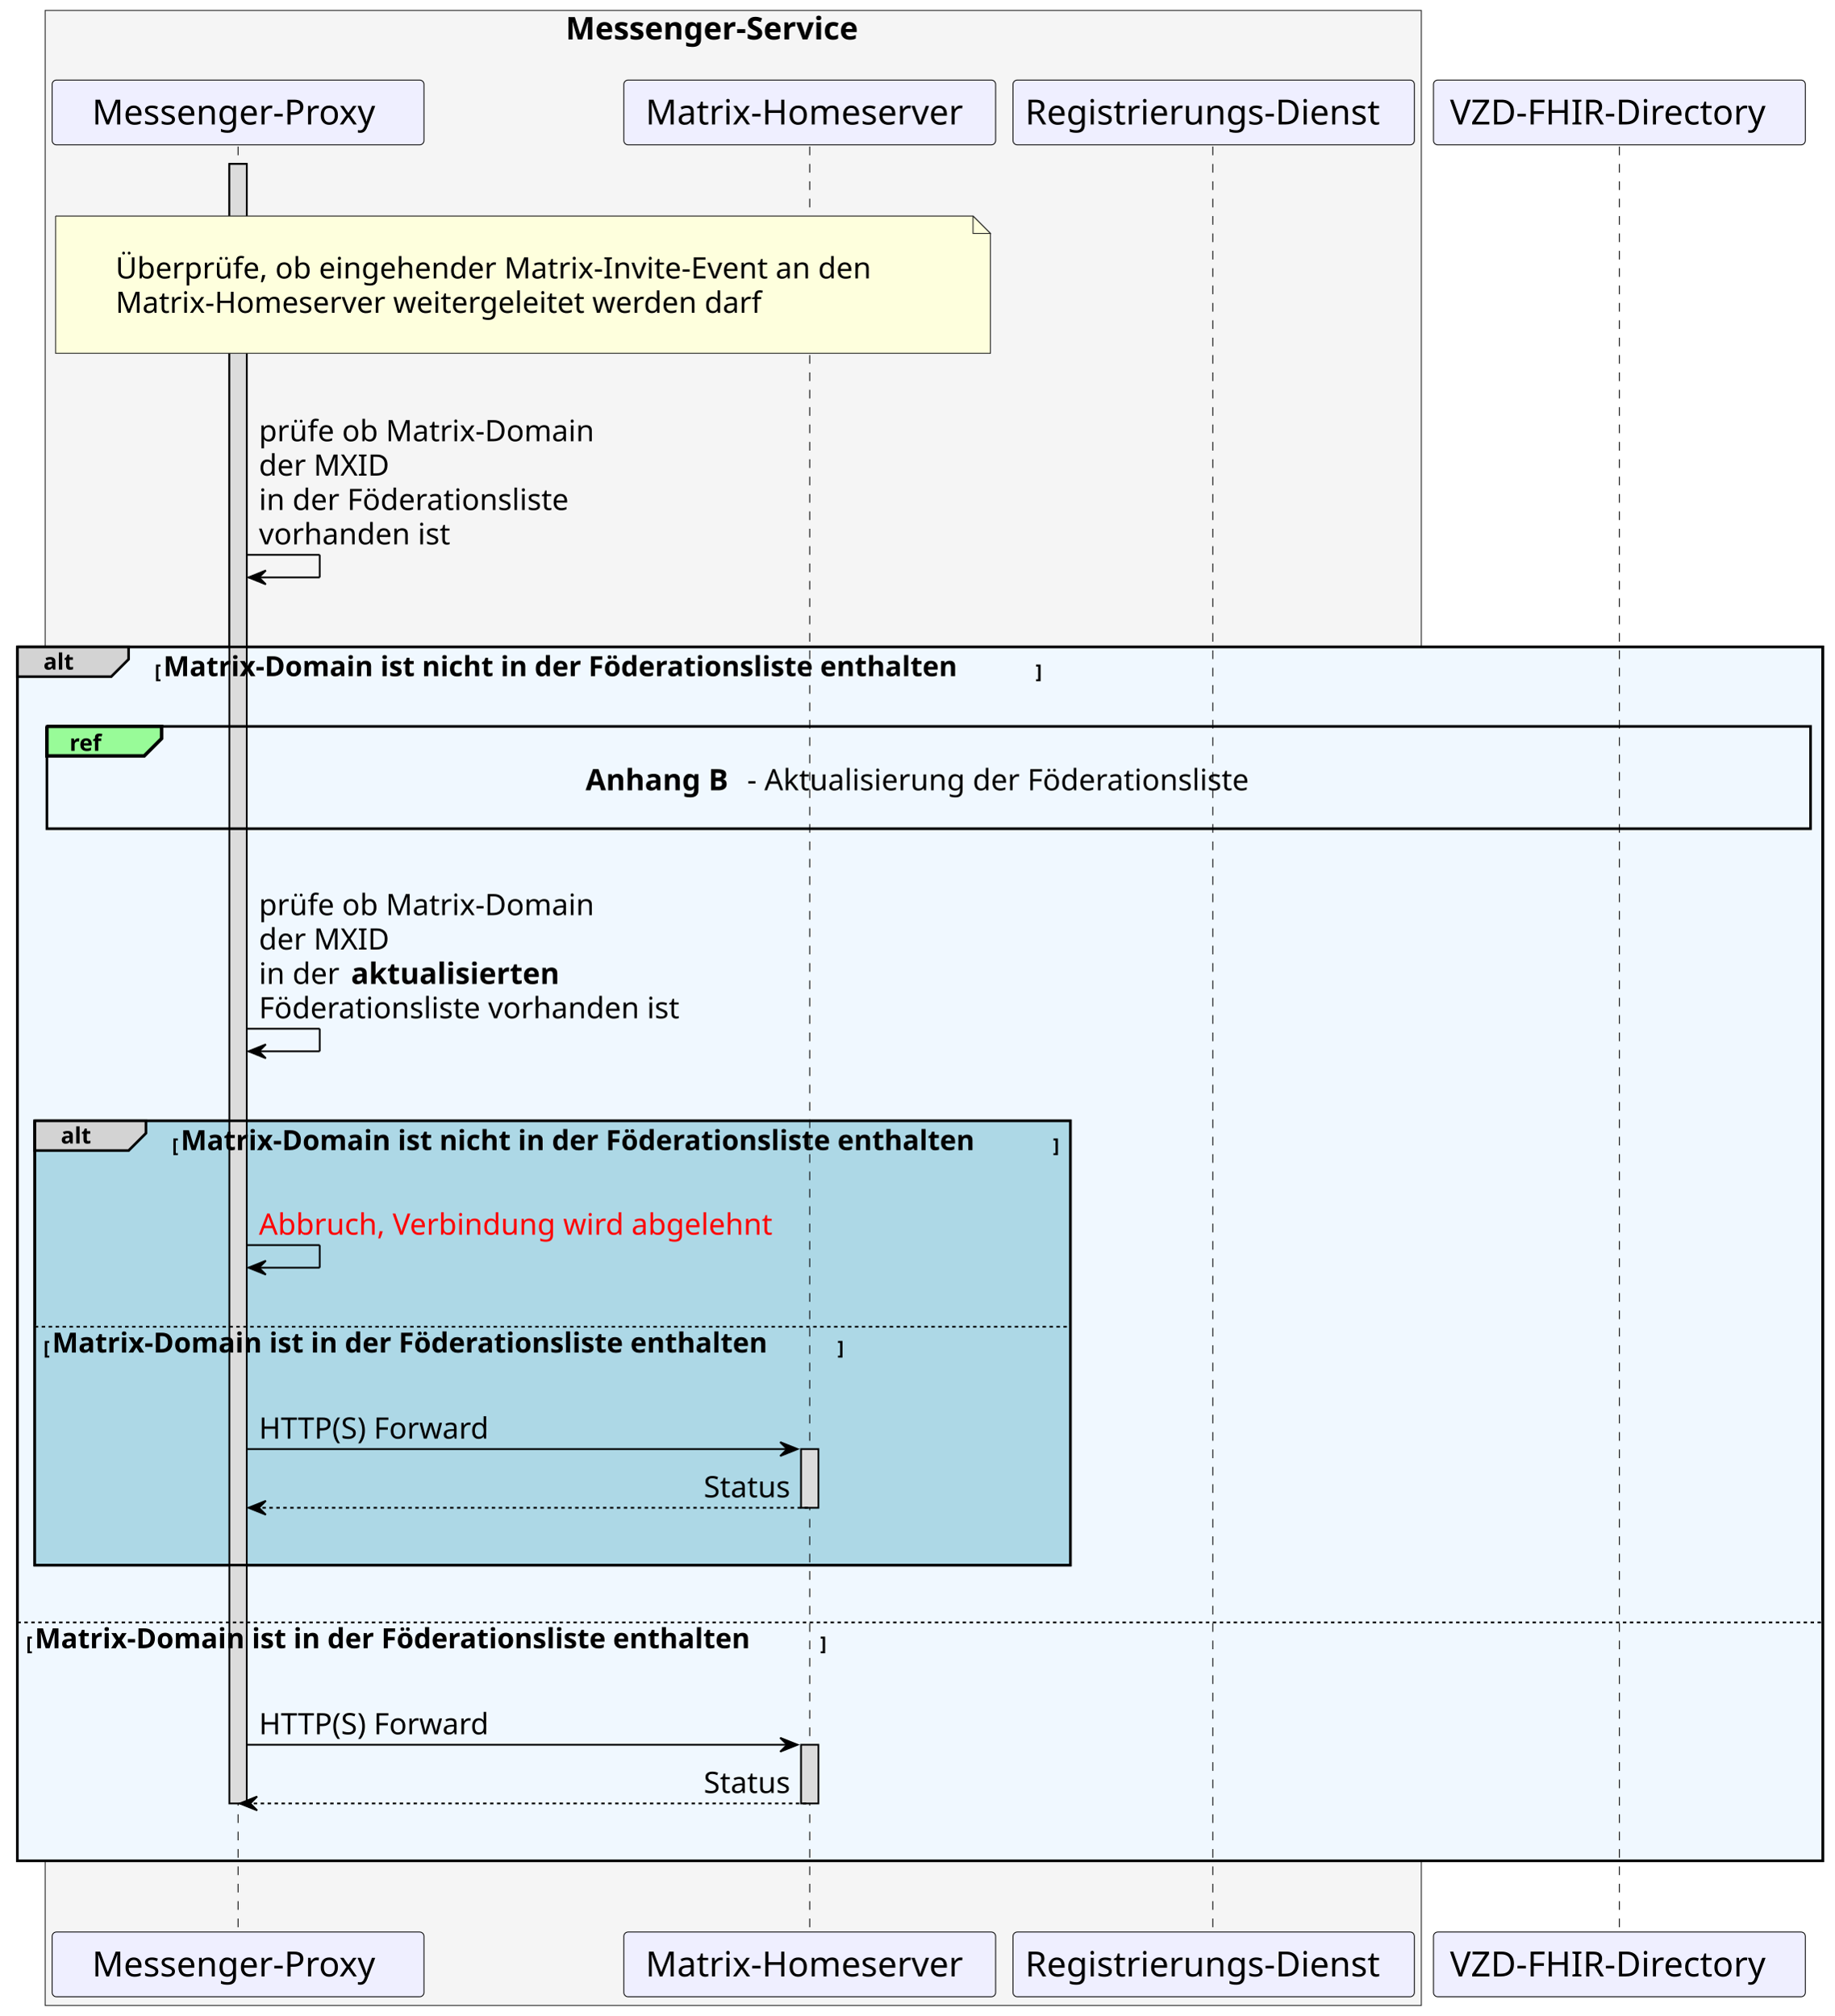
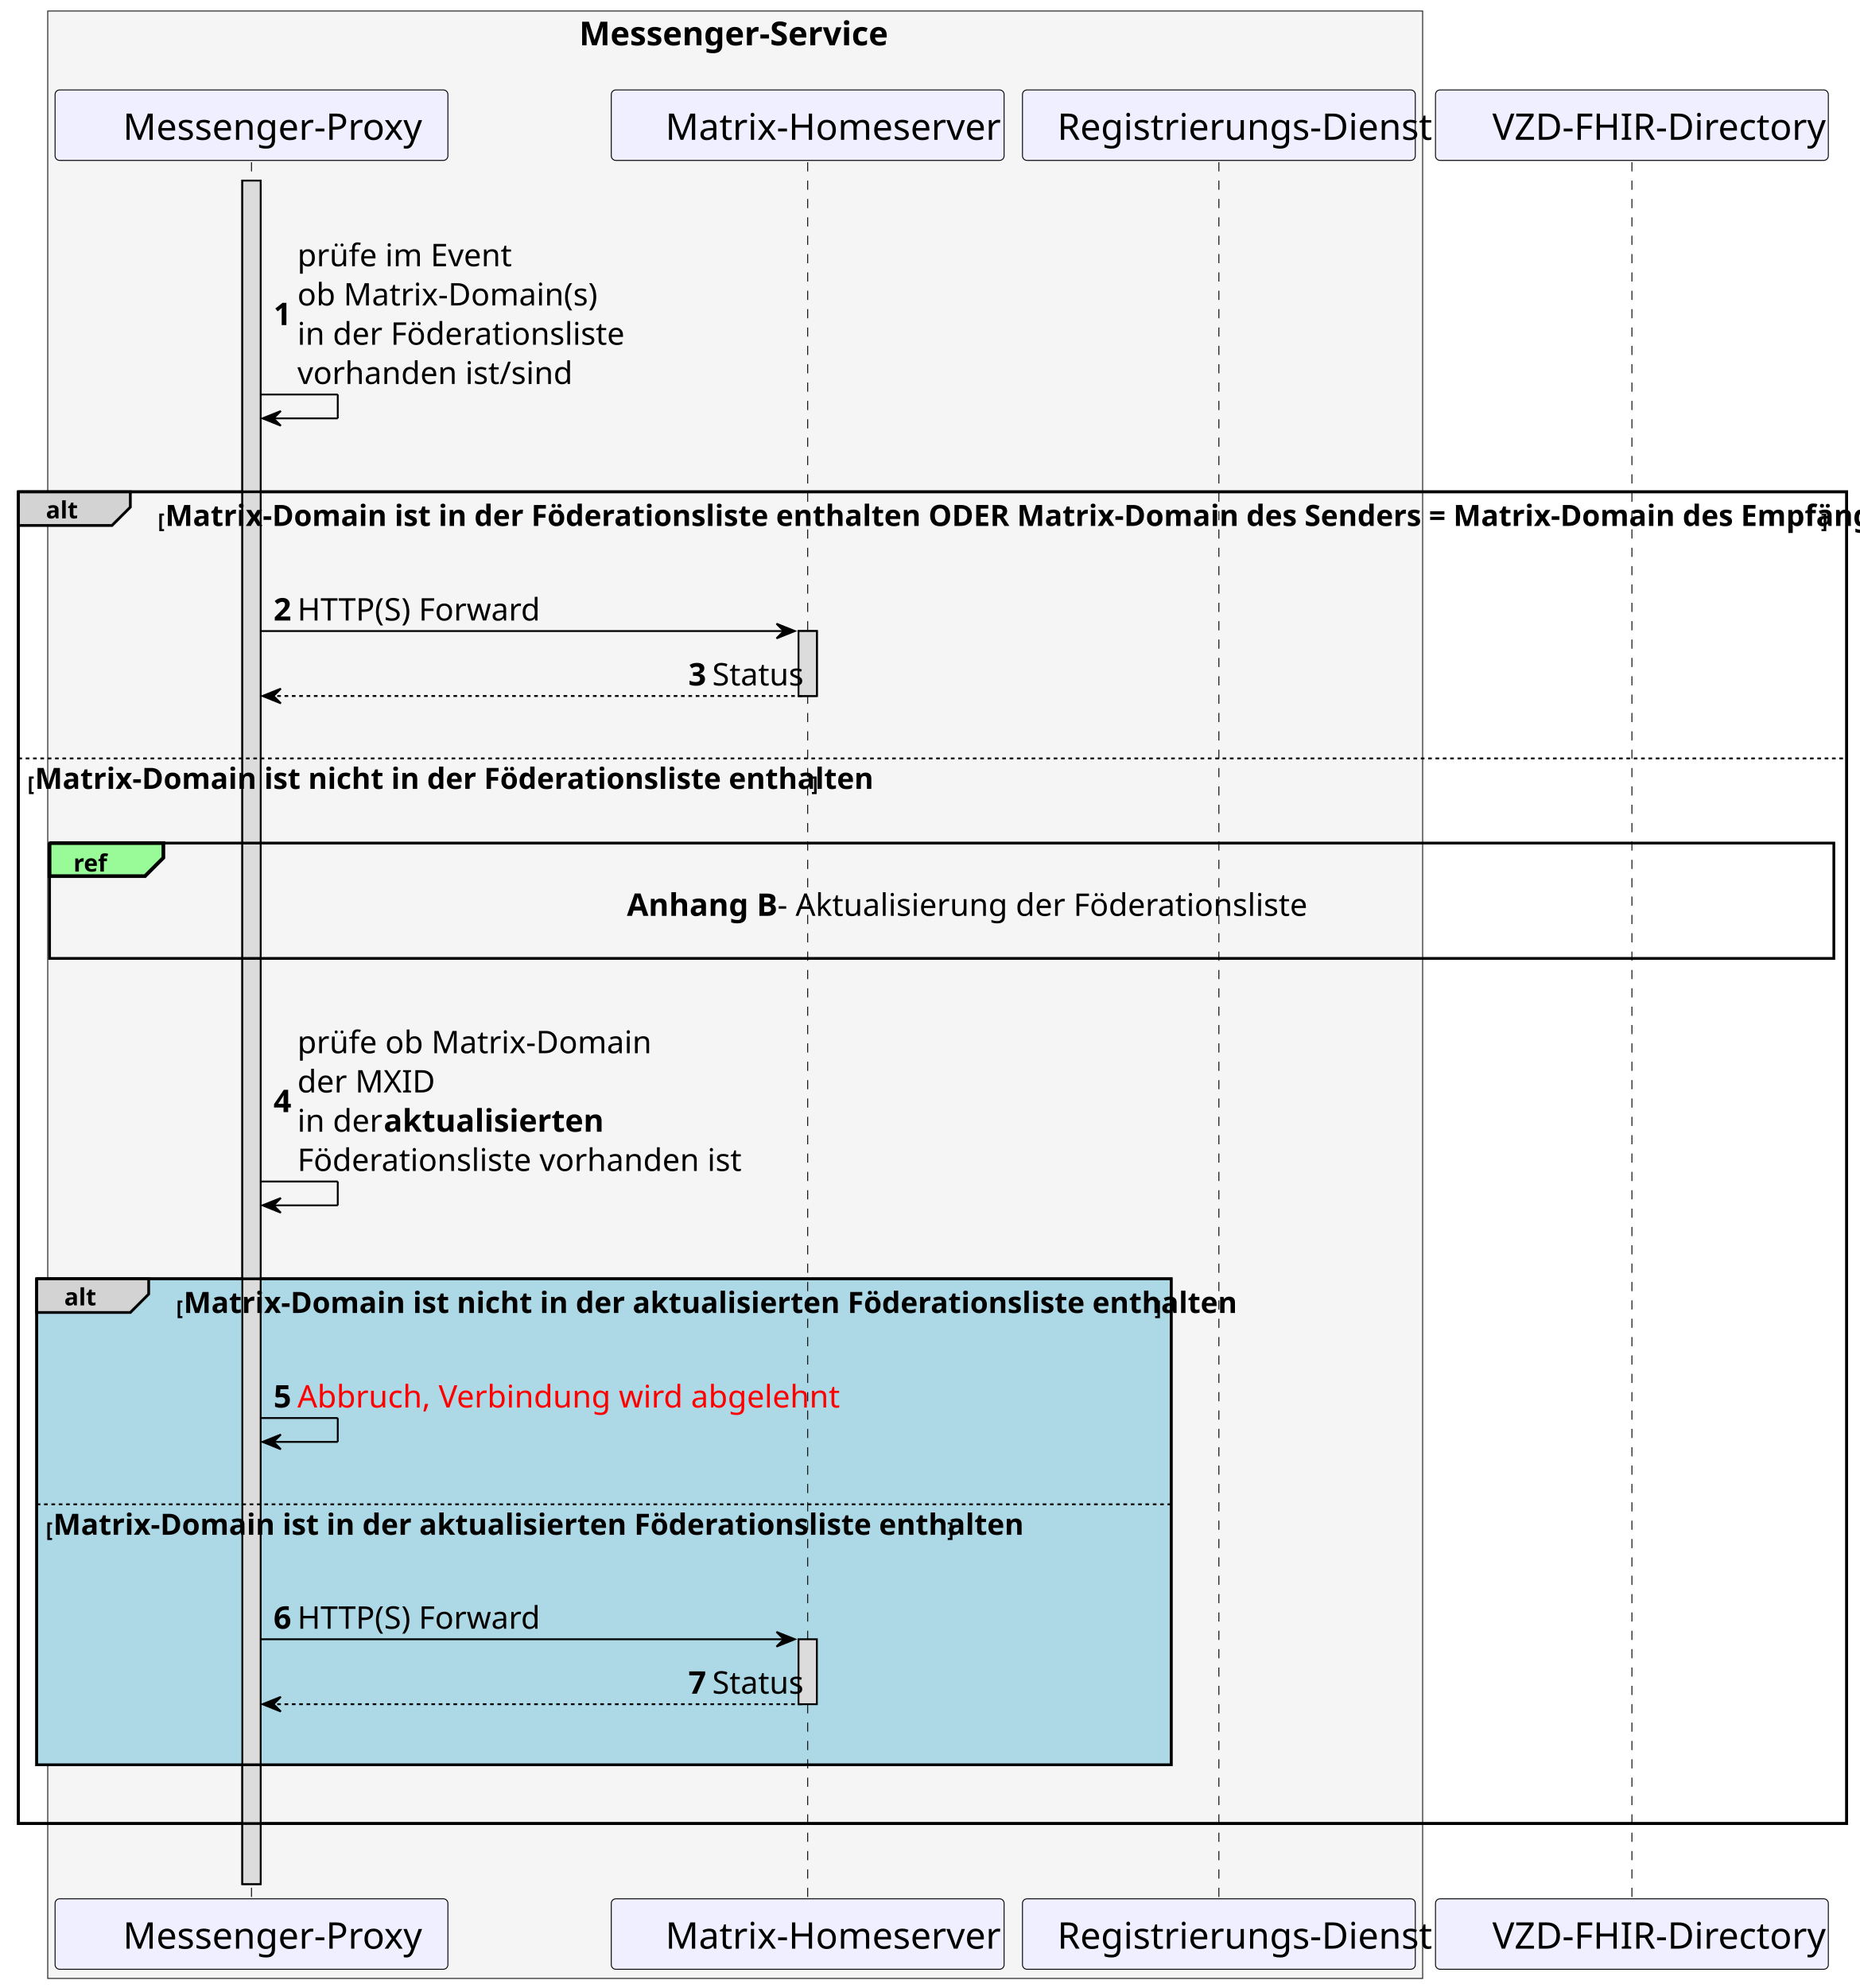
- <svg xmlns="http://www.w3.org/2000/svg" contentStyleType="text/css" height="1160px" preserveAspectRatio="none" style="width:1056px;height:1160px;background:#FFFFFF;" version="1.1" viewBox="0 0 1056 1160" width="1056px" zoomAndPan="magnify">
+ <svg xmlns="http://www.w3.org/2000/svg" contentStyleType="text/css" height="1083px" preserveAspectRatio="none" style="width:1013px;height:1083px;background:#FFFFFF;" version="1.1" viewBox="0 0 1013 1083" width="1013px" zoomAndPan="magnify">
  <defs />
  <g>
-     <rect fill="#F5F5F5" height="1148.406" style="stroke:#181818;stroke-width:0.5;" width="792" x="26" y="6" />
-     <text fill="#000000" font-family="sans-serif" font-size="18" font-weight="bold" lengthAdjust="spacing" textLength="193" x="325.5" y="22.708">Messenger-Service</text>
-     <text fill="#000000" font-family="sans-serif" font-size="13" font-weight="bold" lengthAdjust="spacing" textLength="5" x="325.5" y="39.02"> </text>
-     <rect fill="#DCDCDC" height="943.758" style="stroke:#000000;stroke-width:1.0;" width="10" x="132" y="94.367" />
-     <rect fill="#DCDCDC" height="33.789" style="stroke:#000000;stroke-width:1.0;" width="10" x="461" y="834.133" />
-     <rect fill="#DCDCDC" height="33.789" style="stroke:#000000;stroke-width:1.0;" width="10" x="461" y="1004.336" />
-     <rect fill="#F0F8FF" height="698.758" style="stroke:#000000;stroke-width:1.5;" width="1039" x="10" y="372.367" />
-     <rect fill="#ADD8E6" height="255.75" style="stroke:#000000;stroke-width:1.5;" width="596" x="20" y="645.172" />
-     <rect fill="#ADD8E6" height="138.203" style="stroke:none;stroke-width:1.0;" width="596" x="20" y="762.719" />
-     <rect fill="#F0F8FF" height="138.203" style="stroke:none;stroke-width:1.0;" width="1039" x="10" y="932.922" />
-     <line style="stroke:#000000;stroke-width:0.5;stroke-dasharray:5.0,5.0;" x1="137" x2="137" y1="84.367" y2="1113.125" />
-     <line style="stroke:#000000;stroke-width:0.5;stroke-dasharray:5.0,5.0;" x1="466" x2="466" y1="84.367" y2="1113.125" />
-     <line style="stroke:#000000;stroke-width:0.5;stroke-dasharray:5.0,5.0;" x1="698" x2="698" y1="84.367" y2="1113.125" />
-     <line style="stroke:#000000;stroke-width:0.5;stroke-dasharray:5.0,5.0;" x1="932" x2="932" y1="84.367" y2="1113.125" />
-     <rect fill="#EFEFFF" height="37.281" rx="2.5" ry="2.5" style="stroke:#000000;stroke-width:0.5;" width="214" x="30" y="46.086" />
-     <text fill="#000000" font-family="Impact" font-size="20" lengthAdjust="spacing" textLength="168" x="53" y="71.65">Messenger-Proxy</text>
-     <rect fill="#EFEFFF" height="37.281" rx="2.5" ry="2.5" style="stroke:#000000;stroke-width:0.5;" width="214" x="30" y="1112.125" />
-     <text fill="#000000" font-family="Impact" font-size="20" lengthAdjust="spacing" textLength="168" x="53" y="1137.689">Messenger-Proxy</text>
-     <rect fill="#EFEFFF" height="37.281" rx="2.5" ry="2.5" style="stroke:#000000;stroke-width:0.5;" width="214" x="359" y="46.086" />
-     <text fill="#000000" font-family="Impact" font-size="20" lengthAdjust="spacing" textLength="189" x="371.5" y="71.65">Matrix-Homeserver</text>
-     <rect fill="#EFEFFF" height="37.281" rx="2.5" ry="2.5" style="stroke:#000000;stroke-width:0.5;" width="214" x="359" y="1112.125" />
-     <text fill="#000000" font-family="Impact" font-size="20" lengthAdjust="spacing" textLength="189" x="371.5" y="1137.689">Matrix-Homeserver</text>
-     <rect fill="#EFEFFF" height="37.281" rx="2.5" ry="2.5" style="stroke:#000000;stroke-width:0.5;" width="231" x="583" y="46.086" />
-     <text fill="#000000" font-family="Impact" font-size="20" lengthAdjust="spacing" textLength="217" x="590" y="71.65">Registrierungs-Dienst</text>
-     <rect fill="#EFEFFF" height="37.281" rx="2.5" ry="2.5" style="stroke:#000000;stroke-width:0.5;" width="231" x="583" y="1112.125" />
-     <text fill="#000000" font-family="Impact" font-size="20" lengthAdjust="spacing" textLength="217" x="590" y="1137.689">Registrierungs-Dienst</text>
-     <rect fill="#EFEFFF" height="37.281" rx="2.5" ry="2.5" style="stroke:#000000;stroke-width:0.5;" width="214" x="825" y="46.086" />
-     <text fill="#000000" font-family="Impact" font-size="20" lengthAdjust="spacing" textLength="195" x="834.5" y="71.65">VZD-FHIR-Directory</text>
-     <rect fill="#EFEFFF" height="37.281" rx="2.5" ry="2.5" style="stroke:#000000;stroke-width:0.5;" width="214" x="825" y="1112.125" />
-     <text fill="#000000" font-family="Impact" font-size="20" lengthAdjust="spacing" textLength="195" x="834.5" y="1137.689">VZD-FHIR-Directory</text>
-     <rect fill="#DCDCDC" height="943.758" style="stroke:#000000;stroke-width:1.0;" width="10" x="132" y="94.367" />
-     <rect fill="#DCDCDC" height="33.789" style="stroke:#000000;stroke-width:1.0;" width="10" x="461" y="834.133" />
-     <rect fill="#DCDCDC" height="33.789" style="stroke:#000000;stroke-width:1.0;" width="10" x="461" y="1004.336" />
-     <path d="M32,124.367 L32,203.367 L570,203.367 L570,134.367 L560,124.367 L32,124.367 " fill="#FEFFDD" style="stroke:#181818;stroke-width:0.5;" />
-     <path d="M560,124.367 L560,134.367 L570,134.367 L560,124.367 " fill="#FEFFDD" style="stroke:#181818;stroke-width:0.5;" />
-     <text fill="#000000" font-family="sans-serif" font-size="13" lengthAdjust="spacing" textLength="4" x="66.5" y="141.434"> </text>
-     <text fill="#000000" font-family="sans-serif" font-size="17" lengthAdjust="spacing" textLength="455" x="66.5" y="160.28">Überprüfe, ob eingehender Matrix-Invite-Event an den</text>
-     <text fill="#000000" font-family="sans-serif" font-size="17" lengthAdjust="spacing" textLength="391" x="66.5" y="180.069">Matrix-Homeserver weitergeleitet werden darf</text>
-     <text fill="#000000" font-family="sans-serif" font-size="13" lengthAdjust="spacing" textLength="4" x="66.5" y="196.145"> </text>
-     <line style="stroke:#000000;stroke-width:1.0;" x1="142" x2="184" y1="319.367" y2="319.367" />
-     <line style="stroke:#000000;stroke-width:1.0;" x1="184" x2="184" y1="319.367" y2="332.367" />
-     <line style="stroke:#000000;stroke-width:1.0;" x1="143" x2="184" y1="332.367" y2="332.367" />
-     <polygon fill="#000000" points="153,328.367,143,332.367,153,336.367,149,332.367" style="stroke:#000000;stroke-width:1.0;" />
-     <text fill="#000000" font-family="sans-serif" font-size="17" lengthAdjust="spacing" textLength="200" x="149" y="253.991">prüfe ob Matrix-Domain</text>
-     <text fill="#000000" font-family="sans-serif" font-size="17" lengthAdjust="spacing" textLength="79" x="149" y="273.78">der MXID</text>
-     <text fill="#000000" font-family="sans-serif" font-size="17" lengthAdjust="spacing" textLength="186" x="149" y="293.569">in der Föderationsliste</text>
-     <text fill="#000000" font-family="sans-serif" font-size="17" lengthAdjust="spacing" textLength="115" x="149" y="313.358">vorhanden ist</text>
-     <path d="M10,372.367 L74,372.367 L74,379.5 L64,389.5 L10,389.5 L10,372.367 " fill="#D3D3D3" style="stroke:#000000;stroke-width:1.5;" />
-     <rect fill="none" height="698.758" style="stroke:#000000;stroke-width:1.5;" width="1039" x="10" y="372.367" />
-     <text fill="#000000" font-family="sans-serif" font-size="13" font-weight="bold" lengthAdjust="spacing" textLength="19" x="25" y="385.434">alt</text>
-     <text fill="#000000" font-family="sans-serif" font-size="11" font-weight="bold" lengthAdjust="spacing" textLength="5" x="89" y="390.398">[</text>
-     <text fill="#000000" font-family="sans-serif" font-size="16" font-weight="bold" lengthAdjust="spacing" textLength="502" x="94" y="389.219">Matrix-Domain ist nicht in der Föderationsliste enthalten</text>
-     <text fill="#000000" font-family="sans-serif" font-size="11" font-weight="bold" lengthAdjust="spacing" textLength="5" x="596" y="390.398">]</text>
-     <rect height="58.891" style="stroke:#000000;stroke-width:1.5;fill:none;" width="1015" x="27" y="418.125" />
-     <path d="M27,418.125 L93,418.125 L93,425.125 L83,435.125 L27,435.125 L27,418.125 " fill="#98FB98" style="stroke:#000000;stroke-width:2.0;" />
-     <text fill="#000000" font-family="sans-serif" font-size="13" font-weight="bold" lengthAdjust="spacing" textLength="21" x="40" y="432.192">ref</text>
-     <text fill="#000000" font-family="sans-serif" font-size="17" font-weight="bold" lengthAdjust="spacing" textLength="88" x="337" y="454.905">Anhang B</text>
-     <text fill="#000000" font-family="sans-serif" font-size="17" lengthAdjust="spacing" textLength="302" x="430" y="454.905">- Aktualisierung der Föderationsliste</text>
-     <text fill="#000000" font-family="sans-serif" font-size="12" lengthAdjust="spacing" textLength="4" x="532.5" y="470.053"> </text>
-     <line style="stroke:#000000;stroke-width:1.0;" x1="142" x2="184" y1="592.172" y2="592.172" />
-     <line style="stroke:#000000;stroke-width:1.0;" x1="184" x2="184" y1="592.172" y2="605.172" />
-     <line style="stroke:#000000;stroke-width:1.0;" x1="143" x2="184" y1="605.172" y2="605.172" />
-     <polygon fill="#000000" points="153,601.172,143,605.172,153,609.172,149,605.172" style="stroke:#000000;stroke-width:1.0;" />
-     <text fill="#000000" font-family="sans-serif" font-size="17" lengthAdjust="spacing" textLength="200" x="149" y="526.795">prüfe ob Matrix-Domain</text>
-     <text fill="#000000" font-family="sans-serif" font-size="17" lengthAdjust="spacing" textLength="79" x="149" y="546.585">der MXID</text>
-     <text fill="#000000" font-family="sans-serif" font-size="17" lengthAdjust="spacing" textLength="48" x="149" y="566.374">in der</text>
-     <text fill="#000000" font-family="sans-serif" font-size="17" font-weight="bold" lengthAdjust="spacing" textLength="128" x="202" y="566.374">aktualisierten</text>
-     <text fill="#000000" font-family="sans-serif" font-size="17" lengthAdjust="spacing" textLength="5" x="330" y="566.374"> </text>
-     <text fill="#000000" font-family="sans-serif" font-size="17" lengthAdjust="spacing" textLength="253" x="149" y="586.163">Föderationsliste vorhanden ist</text>
-     <path d="M20,645.172 L84,645.172 L84,652.305 L74,662.305 L20,662.305 L20,645.172 " fill="#D3D3D3" style="stroke:#000000;stroke-width:1.5;" />
-     <rect fill="none" height="255.75" style="stroke:#000000;stroke-width:1.5;" width="596" x="20" y="645.172" />
-     <text fill="#000000" font-family="sans-serif" font-size="13" font-weight="bold" lengthAdjust="spacing" textLength="19" x="35" y="658.239">alt</text>
-     <text fill="#000000" font-family="sans-serif" font-size="11" font-weight="bold" lengthAdjust="spacing" textLength="5" x="99" y="663.203">[</text>
-     <text fill="#000000" font-family="sans-serif" font-size="16" font-weight="bold" lengthAdjust="spacing" textLength="502" x="104" y="662.023">Matrix-Domain ist nicht in der Föderationsliste enthalten</text>
-     <text fill="#000000" font-family="sans-serif" font-size="11" font-weight="bold" lengthAdjust="spacing" textLength="5" x="606" y="663.203">]</text>
-     <line style="stroke:#000000;stroke-width:1.0;" x1="142" x2="184" y1="716.719" y2="716.719" />
-     <line style="stroke:#000000;stroke-width:1.0;" x1="184" x2="184" y1="716.719" y2="729.719" />
-     <line style="stroke:#000000;stroke-width:1.0;" x1="143" x2="184" y1="729.719" y2="729.719" />
-     <polygon fill="#000000" points="153,725.719,143,729.719,153,733.719,149,729.719" style="stroke:#000000;stroke-width:1.0;" />
-     <text fill="#FF0000" font-family="sans-serif" font-size="17" lengthAdjust="spacing" textLength="305" x="149" y="710.71">Abbruch, Verbindung wird abgelehnt</text>
-     <line style="stroke:#000000;stroke-width:1.0;stroke-dasharray:2.0,2.0;" x1="20" x2="616" y1="763.719" y2="763.719" />
-     <text fill="#000000" font-family="sans-serif" font-size="11" font-weight="bold" lengthAdjust="spacing" textLength="5" x="25" y="779.75">[</text>
-     <text fill="#000000" font-family="sans-serif" font-size="16" font-weight="bold" lengthAdjust="spacing" textLength="452" x="30" y="778.57">Matrix-Domain ist in der Föderationsliste enthalten</text>
-     <text fill="#000000" font-family="sans-serif" font-size="11" font-weight="bold" lengthAdjust="spacing" textLength="5" x="482" y="779.75">]</text>
-     <polygon fill="#000000" points="449,830.133,459,834.133,449,838.133,453,834.133" style="stroke:#000000;stroke-width:1.0;" />
-     <line style="stroke:#000000;stroke-width:1.0;" x1="142" x2="455" y1="834.133" y2="834.133" />
-     <text fill="#000000" font-family="sans-serif" font-size="17" lengthAdjust="spacing" textLength="142" x="149" y="828.124">HTTP(S) Forward</text>
-     <polygon fill="#000000" points="153,863.922,143,867.922,153,871.922,149,867.922" style="stroke:#000000;stroke-width:1.0;" />
-     <line style="stroke:#000000;stroke-width:1.0;stroke-dasharray:2.0,2.0;" x1="147" x2="465" y1="867.922" y2="867.922" />
-     <text fill="#000000" font-family="sans-serif" font-size="17" lengthAdjust="spacing" textLength="54" x="405" y="861.913">Status</text>
-     <line style="stroke:#000000;stroke-width:1.0;stroke-dasharray:2.0,2.0;" x1="10" x2="1049" y1="933.922" y2="933.922" />
-     <text fill="#000000" font-family="sans-serif" font-size="11" font-weight="bold" lengthAdjust="spacing" textLength="5" x="15" y="949.953">[</text>
-     <text fill="#000000" font-family="sans-serif" font-size="16" font-weight="bold" lengthAdjust="spacing" textLength="452" x="20" y="948.773">Matrix-Domain ist in der Föderationsliste enthalten</text>
-     <text fill="#000000" font-family="sans-serif" font-size="11" font-weight="bold" lengthAdjust="spacing" textLength="5" x="472" y="949.953">]</text>
-     <polygon fill="#000000" points="449,1000.336,459,1004.336,449,1008.336,453,1004.336" style="stroke:#000000;stroke-width:1.0;" />
-     <line style="stroke:#000000;stroke-width:1.0;" x1="142" x2="455" y1="1004.336" y2="1004.336" />
-     <text fill="#000000" font-family="sans-serif" font-size="17" lengthAdjust="spacing" textLength="142" x="149" y="998.327">HTTP(S) Forward</text>
-     <polygon fill="#000000" points="148,1034.125,138,1038.125,148,1042.125,144,1038.125" style="stroke:#000000;stroke-width:1.0;" />
-     <line style="stroke:#000000;stroke-width:1.0;stroke-dasharray:2.0,2.0;" x1="142" x2="465" y1="1038.125" y2="1038.125" />
-     <text fill="#000000" font-family="sans-serif" font-size="17" lengthAdjust="spacing" textLength="54" x="405" y="1032.116">Status</text>
+     <rect fill="#F5F5F5" height="1071.789" style="stroke:#181818;stroke-width:0.5;" width="749" x="26" y="6" />
+     <text fill="#000000" font-family="sans-serif" font-size="18" font-weight="bold" lengthAdjust="spacing" textLength="170" x="315.5" y="24.686">Messenger-Service</text>
+     <text fill="#000000" font-family="sans-serif" font-size="13" font-weight="bold" lengthAdjust="spacing" textLength="4" x="315.5" y="42.136"> </text>
+     <rect fill="#DCDCDC" height="928.008" style="stroke:#000000;stroke-width:1.0;" width="10" x="132" y="98.387" />
+     <rect fill="#DCDCDC" height="35.383" style="stroke:#000000;stroke-width:1.0;" width="10" x="435" y="343.777" />
+     <rect fill="#DCDCDC" height="35.383" style="stroke:#000000;stroke-width:1.0;" width="10" x="435" y="893.012" />
+     <rect fill="none" height="725.477" style="stroke:#000000;stroke-width:1.5;" width="996" x="10" y="267.918" />
+     <rect fill="#ADD8E6" height="264.75" style="stroke:#000000;stroke-width:1.5;" width="618" x="20" y="696.644" />
+     <rect fill="#ADD8E6" height="142.891" style="stroke:none;stroke-width:1.0;" width="618" x="20" y="818.504" />
+     <line style="stroke:#000000;stroke-width:0.5;stroke-dasharray:5.0,5.0;" x1="137" x2="137" y1="88.387" y2="1035.395" />
+     <line style="stroke:#000000;stroke-width:0.5;stroke-dasharray:5.0,5.0;" x1="440" x2="440" y1="88.387" y2="1035.395" />
+     <line style="stroke:#000000;stroke-width:0.5;stroke-dasharray:5.0,5.0;" x1="664" x2="664" y1="88.387" y2="1035.395" />
+     <line style="stroke:#000000;stroke-width:0.5;stroke-dasharray:5.0,5.0;" x1="889" x2="889" y1="88.387" y2="1035.395" />
+     <rect fill="#EFEFFF" height="38.395" rx="2.5" ry="2.5" style="stroke:#000000;stroke-width:0.5;" width="214" x="30" y="48.992" />
+     <text fill="#000000" font-family="Impact" font-size="20" lengthAdjust="spacing" textLength="140" x="67" y="76.168">Messenger-Proxy</text>
+     <rect fill="#EFEFFF" height="38.395" rx="2.5" ry="2.5" style="stroke:#000000;stroke-width:0.5;" width="214" x="30" y="1034.395" />
+     <text fill="#000000" font-family="Impact" font-size="20" lengthAdjust="spacing" textLength="140" x="67" y="1061.57">Messenger-Proxy</text>
+     <rect fill="#EFEFFF" height="38.395" rx="2.5" ry="2.5" style="stroke:#000000;stroke-width:0.5;" width="214" x="333" y="48.992" />
+     <text fill="#000000" font-family="Impact" font-size="20" lengthAdjust="spacing" textLength="155" x="362.5" y="76.168">Matrix-Homeserver</text>
+     <rect fill="#EFEFFF" height="38.395" rx="2.5" ry="2.5" style="stroke:#000000;stroke-width:0.5;" width="214" x="333" y="1034.395" />
+     <text fill="#000000" font-family="Impact" font-size="20" lengthAdjust="spacing" textLength="155" x="362.5" y="1061.57">Matrix-Homeserver</text>
+     <rect fill="#EFEFFF" height="38.395" rx="2.5" ry="2.5" style="stroke:#000000;stroke-width:0.5;" width="214" x="557" y="48.992" />
+     <text fill="#000000" font-family="Impact" font-size="20" lengthAdjust="spacing" textLength="176" x="576" y="76.168">Registrierungs-Dienst</text>
+     <rect fill="#EFEFFF" height="38.395" rx="2.5" ry="2.5" style="stroke:#000000;stroke-width:0.5;" width="214" x="557" y="1034.395" />
+     <text fill="#000000" font-family="Impact" font-size="20" lengthAdjust="spacing" textLength="176" x="576" y="1061.57">Registrierungs-Dienst</text>
+     <rect fill="#EFEFFF" height="38.395" rx="2.5" ry="2.5" style="stroke:#000000;stroke-width:0.5;" width="214" x="782" y="48.992" />
+     <text fill="#000000" font-family="Impact" font-size="20" lengthAdjust="spacing" textLength="152" x="813" y="76.168">VZD-FHIR-Directory</text>
+     <rect fill="#EFEFFF" height="38.395" rx="2.5" ry="2.5" style="stroke:#000000;stroke-width:0.5;" width="214" x="782" y="1034.395" />
+     <text fill="#000000" font-family="Impact" font-size="20" lengthAdjust="spacing" textLength="152" x="813" y="1061.57">VZD-FHIR-Directory</text>
+     <rect fill="#DCDCDC" height="928.008" style="stroke:#000000;stroke-width:1.0;" width="10" x="132" y="98.387" />
+     <rect fill="#DCDCDC" height="35.383" style="stroke:#000000;stroke-width:1.0;" width="10" x="435" y="343.777" />
+     <rect fill="#DCDCDC" height="35.383" style="stroke:#000000;stroke-width:1.0;" width="10" x="435" y="893.012" />
+     <line style="stroke:#000000;stroke-width:1.0;" x1="142" x2="184" y1="214.918" y2="214.918" />
+     <line style="stroke:#000000;stroke-width:1.0;" x1="184" x2="184" y1="214.918" y2="227.918" />
+     <line style="stroke:#000000;stroke-width:1.0;" x1="143" x2="184" y1="227.918" y2="227.918" />
+     <polygon fill="#000000" points="153,223.918,143,227.918,153,231.918,149,227.918" style="stroke:#000000;stroke-width:1.0;" />
+     <text fill="#000000" font-family="sans-serif" font-size="17" font-weight="bold" lengthAdjust="spacing" textLength="9" x="149" y="177.108">1</text>
+     <text fill="#000000" font-family="sans-serif" font-size="17" lengthAdjust="spacing" textLength="105" x="162" y="145.034">prüfe im Event</text>
+     <text fill="#000000" font-family="sans-serif" font-size="17" lengthAdjust="spacing" textLength="148" x="162" y="166.417">ob Matrix-Domain(s)</text>
+     <text fill="#000000" font-family="sans-serif" font-size="17" lengthAdjust="spacing" textLength="161" x="162" y="187.8">in der Föderationsliste</text>
+     <text fill="#000000" font-family="sans-serif" font-size="17" lengthAdjust="spacing" textLength="132" x="162" y="209.183">vorhanden ist/sind</text>
+     <path d="M10,267.918 L71,267.918 L71,276.269 L61,286.269 L10,286.269 L10,267.918 " fill="#D3D3D3" style="stroke:#000000;stroke-width:1.5;" />
+     <rect fill="none" height="725.477" style="stroke:#000000;stroke-width:1.5;" width="996" x="10" y="267.918" />
+     <text fill="#000000" font-family="sans-serif" font-size="13" font-weight="bold" lengthAdjust="spacing" textLength="16" x="25" y="282.413">alt</text>
+     <text fill="#000000" font-family="sans-serif" font-size="11" font-weight="bold" lengthAdjust="spacing" textLength="4" x="86" y="287.626">[</text>
+     <text fill="#000000" font-family="sans-serif" font-size="16" font-weight="bold" lengthAdjust="spacing" textLength="902" x="90" y="286.527">Matrix-Domain ist in der Föderationsliste enthalten ODER Matrix-Domain des Senders = Matrix-Domain des Empfängers</text>
+     <text fill="#000000" font-family="sans-serif" font-size="11" font-weight="bold" lengthAdjust="spacing" textLength="4" x="992" y="287.626">]</text>
+     <polygon fill="#000000" points="423,339.777,433,343.777,423,347.777,427,343.777" style="stroke:#000000;stroke-width:1.0;" />
+     <line style="stroke:#000000;stroke-width:1.0;" x1="142" x2="429" y1="343.777" y2="343.777" />
+     <text fill="#000000" font-family="sans-serif" font-size="17" font-weight="bold" lengthAdjust="spacing" textLength="9" x="149" y="338.042">2</text>
+     <text fill="#000000" font-family="sans-serif" font-size="17" lengthAdjust="spacing" textLength="128" x="162" y="338.042">HTTP(S) Forward</text>
+     <polygon fill="#000000" points="153,375.16,143,379.16,153,383.16,149,379.16" style="stroke:#000000;stroke-width:1.0;" />
+     <line style="stroke:#000000;stroke-width:1.0;stroke-dasharray:2.0,2.0;" x1="147" x2="439" y1="379.16" y2="379.16" />
+     <text fill="#000000" font-family="sans-serif" font-size="17" font-weight="bold" lengthAdjust="spacing" textLength="9" x="375" y="373.425">3</text>
+     <text fill="#000000" font-family="sans-serif" font-size="17" lengthAdjust="spacing" textLength="45" x="388" y="373.425">Status</text>
+     <line style="stroke:#000000;stroke-width:1.0;stroke-dasharray:2.0,2.0;" x1="10" x2="1006" y1="413.16" y2="413.16" />
+     <text fill="#000000" font-family="sans-serif" font-size="11" font-weight="bold" lengthAdjust="spacing" textLength="4" x="15" y="430.868">[</text>
+     <text fill="#000000" font-family="sans-serif" font-size="16" font-weight="bold" lengthAdjust="spacing" textLength="423" x="19" y="429.769">Matrix-Domain ist nicht in der Föderationsliste enthalten</text>
+     <text fill="#000000" font-family="sans-serif" font-size="11" font-weight="bold" lengthAdjust="spacing" textLength="4" x="442" y="430.868">]</text>
+     <rect fill="none" height="62.828" style="stroke:#000000;stroke-width:1.5;" width="972" x="27" y="459.285" />
+     <path d="M27,459.285 L89,459.285 L89,467.285 L79,477.285 L27,477.285 L27,459.285 " fill="#98FB98" style="stroke:#000000;stroke-width:2.0;" />
+     <text fill="#000000" font-family="sans-serif" font-size="13" font-weight="bold" lengthAdjust="spacing" textLength="17" x="40" y="474.78">ref</text>
+     <text fill="#000000" font-family="sans-serif" font-size="17" font-weight="bold" lengthAdjust="spacing" textLength="77" x="341.5" y="498.933">Anhang B</text>
+     <text fill="#000000" font-family="sans-serif" font-size="17" lengthAdjust="spacing" textLength="261" x="423.5" y="498.933">- Aktualisierung der Föderationsliste</text>
+     <text fill="#000000" font-family="sans-serif" font-size="12" lengthAdjust="spacing" textLength="3" x="511.5" y="515.125"> </text>
+     <line style="stroke:#000000;stroke-width:1.0;" x1="142" x2="184" y1="643.644" y2="643.644" />
+     <line style="stroke:#000000;stroke-width:1.0;" x1="184" x2="184" y1="643.644" y2="656.644" />
+     <line style="stroke:#000000;stroke-width:1.0;" x1="143" x2="184" y1="656.644" y2="656.644" />
+     <polygon fill="#000000" points="153,652.644,143,656.644,153,660.644,149,656.644" style="stroke:#000000;stroke-width:1.0;" />
+     <text fill="#000000" font-family="sans-serif" font-size="17" font-weight="bold" lengthAdjust="spacing" textLength="9" x="149" y="605.835">4</text>
+     <text fill="#000000" font-family="sans-serif" font-size="17" lengthAdjust="spacing" textLength="171" x="162" y="573.761">prüfe ob Matrix-Domain</text>
+     <text fill="#000000" font-family="sans-serif" font-size="17" lengthAdjust="spacing" textLength="70" x="162" y="595.144">der MXID</text>
+     <text fill="#000000" font-family="sans-serif" font-size="17" lengthAdjust="spacing" textLength="42" x="162" y="616.526">in der</text>
+     <text fill="#000000" font-family="sans-serif" font-size="17" font-weight="bold" lengthAdjust="spacing" textLength="105" x="209" y="616.526">aktualisierten</text>
+     <text fill="#000000" font-family="sans-serif" font-size="17" lengthAdjust="spacing" textLength="5" x="314" y="616.526"> </text>
+     <text fill="#000000" font-family="sans-serif" font-size="17" lengthAdjust="spacing" textLength="216" x="162" y="637.909">Föderationsliste vorhanden ist</text>
+     <path d="M20,696.644 L81,696.644 L81,704.996 L71,714.996 L20,714.996 L20,696.644 " fill="#D3D3D3" style="stroke:#000000;stroke-width:1.5;" />
+     <rect fill="none" height="264.75" style="stroke:#000000;stroke-width:1.5;" width="618" x="20" y="696.644" />
+     <text fill="#000000" font-family="sans-serif" font-size="13" font-weight="bold" lengthAdjust="spacing" textLength="16" x="35" y="711.14">alt</text>
+     <text fill="#000000" font-family="sans-serif" font-size="11" font-weight="bold" lengthAdjust="spacing" textLength="4" x="96" y="716.352">[</text>
+     <text fill="#000000" font-family="sans-serif" font-size="16" font-weight="bold" lengthAdjust="spacing" textLength="529" x="100" y="715.254">Matrix-Domain ist nicht in der aktualisierten Föderationsliste enthalten</text>
+     <text fill="#000000" font-family="sans-serif" font-size="11" font-weight="bold" lengthAdjust="spacing" textLength="4" x="629" y="716.352">]</text>
+     <line style="stroke:#000000;stroke-width:1.0;" x1="142" x2="184" y1="772.504" y2="772.504" />
+     <line style="stroke:#000000;stroke-width:1.0;" x1="184" x2="184" y1="772.504" y2="785.504" />
+     <line style="stroke:#000000;stroke-width:1.0;" x1="143" x2="184" y1="785.504" y2="785.504" />
+     <polygon fill="#000000" points="153,781.504,143,785.504,153,789.504,149,785.504" style="stroke:#000000;stroke-width:1.0;" />
+     <text fill="#000000" font-family="sans-serif" font-size="17" font-weight="bold" lengthAdjust="spacing" textLength="9" x="149" y="766.769">5</text>
+     <text fill="#FF0000" font-family="sans-serif" font-size="17" lengthAdjust="spacing" textLength="266" x="162" y="766.769">Abbruch, Verbindung wird abgelehnt</text>
+     <line style="stroke:#000000;stroke-width:1.0;stroke-dasharray:2.0,2.0;" x1="20" x2="638" y1="819.504" y2="819.504" />
+     <text fill="#000000" font-family="sans-serif" font-size="11" font-weight="bold" lengthAdjust="spacing" textLength="4" x="25" y="837.212">[</text>
+     <text fill="#000000" font-family="sans-serif" font-size="16" font-weight="bold" lengthAdjust="spacing" textLength="487" x="29" y="836.113">Matrix-Domain ist in der aktualisierten Föderationsliste enthalten</text>
+     <text fill="#000000" font-family="sans-serif" font-size="11" font-weight="bold" lengthAdjust="spacing" textLength="4" x="516" y="837.212">]</text>
+     <polygon fill="#000000" points="423,889.012,433,893.012,423,897.012,427,893.012" style="stroke:#000000;stroke-width:1.0;" />
+     <line style="stroke:#000000;stroke-width:1.0;" x1="142" x2="429" y1="893.012" y2="893.012" />
+     <text fill="#000000" font-family="sans-serif" font-size="17" font-weight="bold" lengthAdjust="spacing" textLength="9" x="149" y="887.276">6</text>
+     <text fill="#000000" font-family="sans-serif" font-size="17" lengthAdjust="spacing" textLength="128" x="162" y="887.276">HTTP(S) Forward</text>
+     <polygon fill="#000000" points="153,924.394,143,928.394,153,932.394,149,928.394" style="stroke:#000000;stroke-width:1.0;" />
+     <line style="stroke:#000000;stroke-width:1.0;stroke-dasharray:2.0,2.0;" x1="147" x2="439" y1="928.394" y2="928.394" />
+     <text fill="#000000" font-family="sans-serif" font-size="17" font-weight="bold" lengthAdjust="spacing" textLength="9" x="375" y="922.659">7</text>
+     <text fill="#000000" font-family="sans-serif" font-size="17" lengthAdjust="spacing" textLength="45" x="388" y="922.659">Status</text>
  </g>
</svg>
